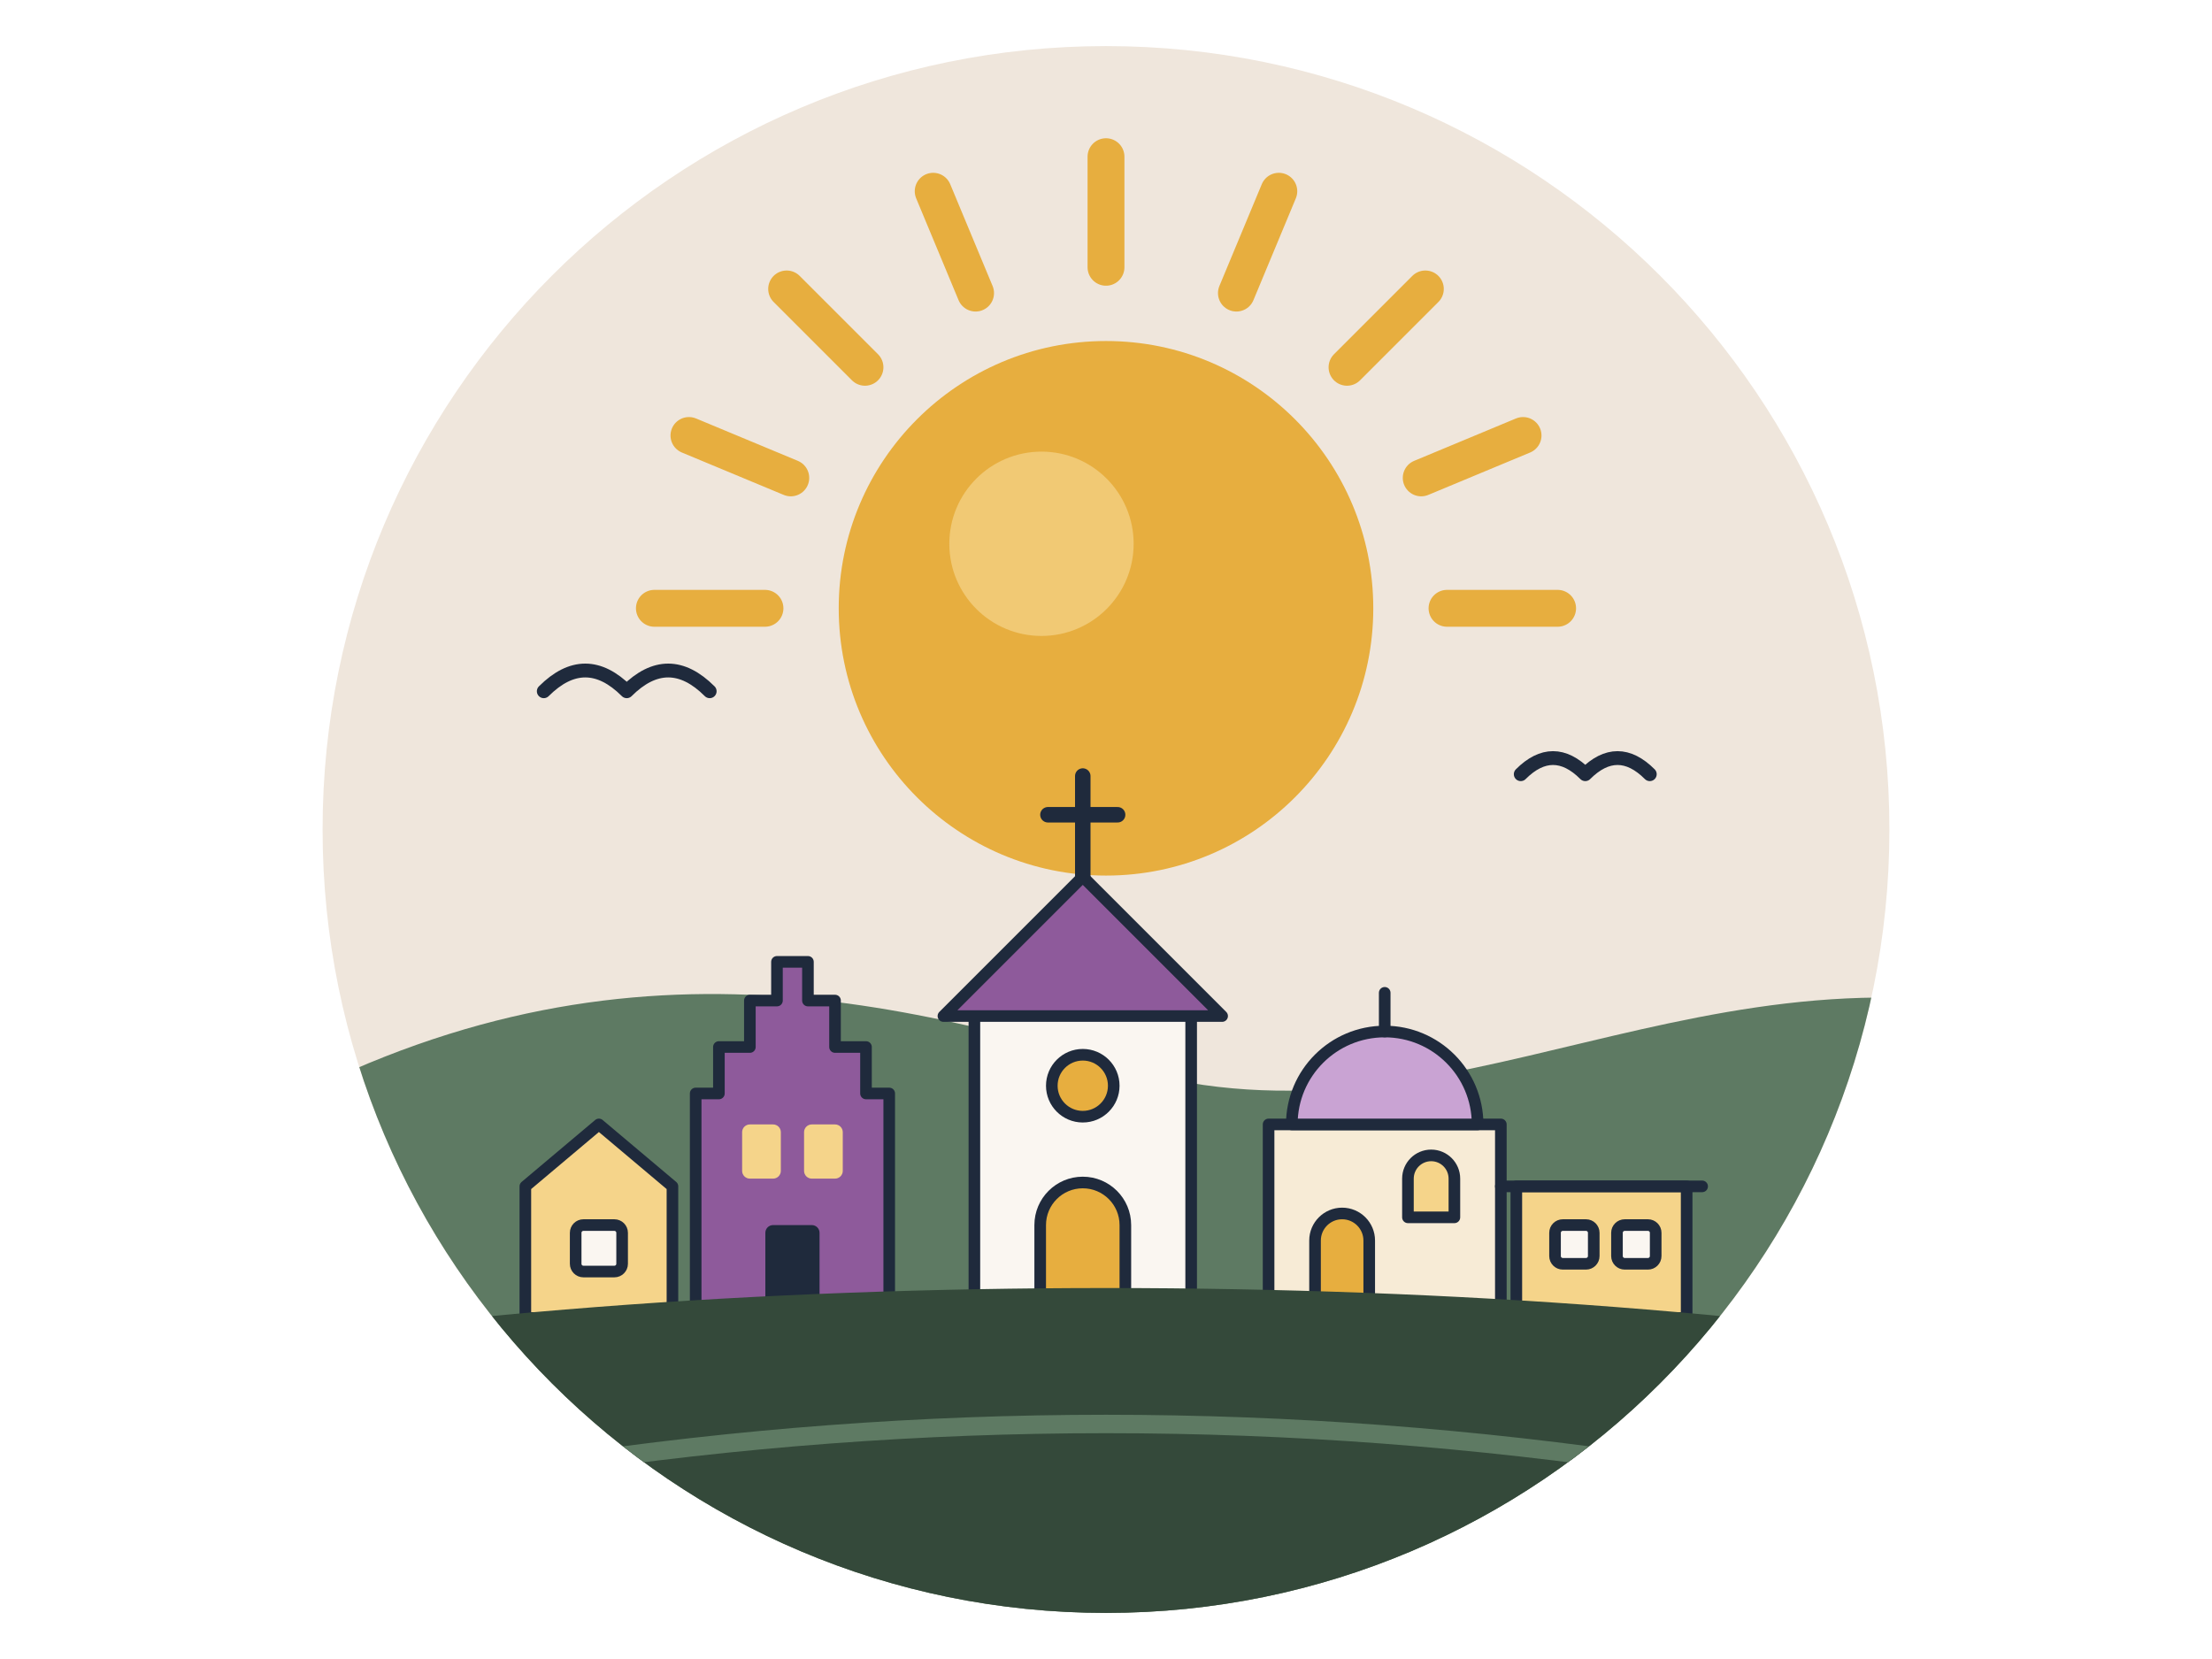
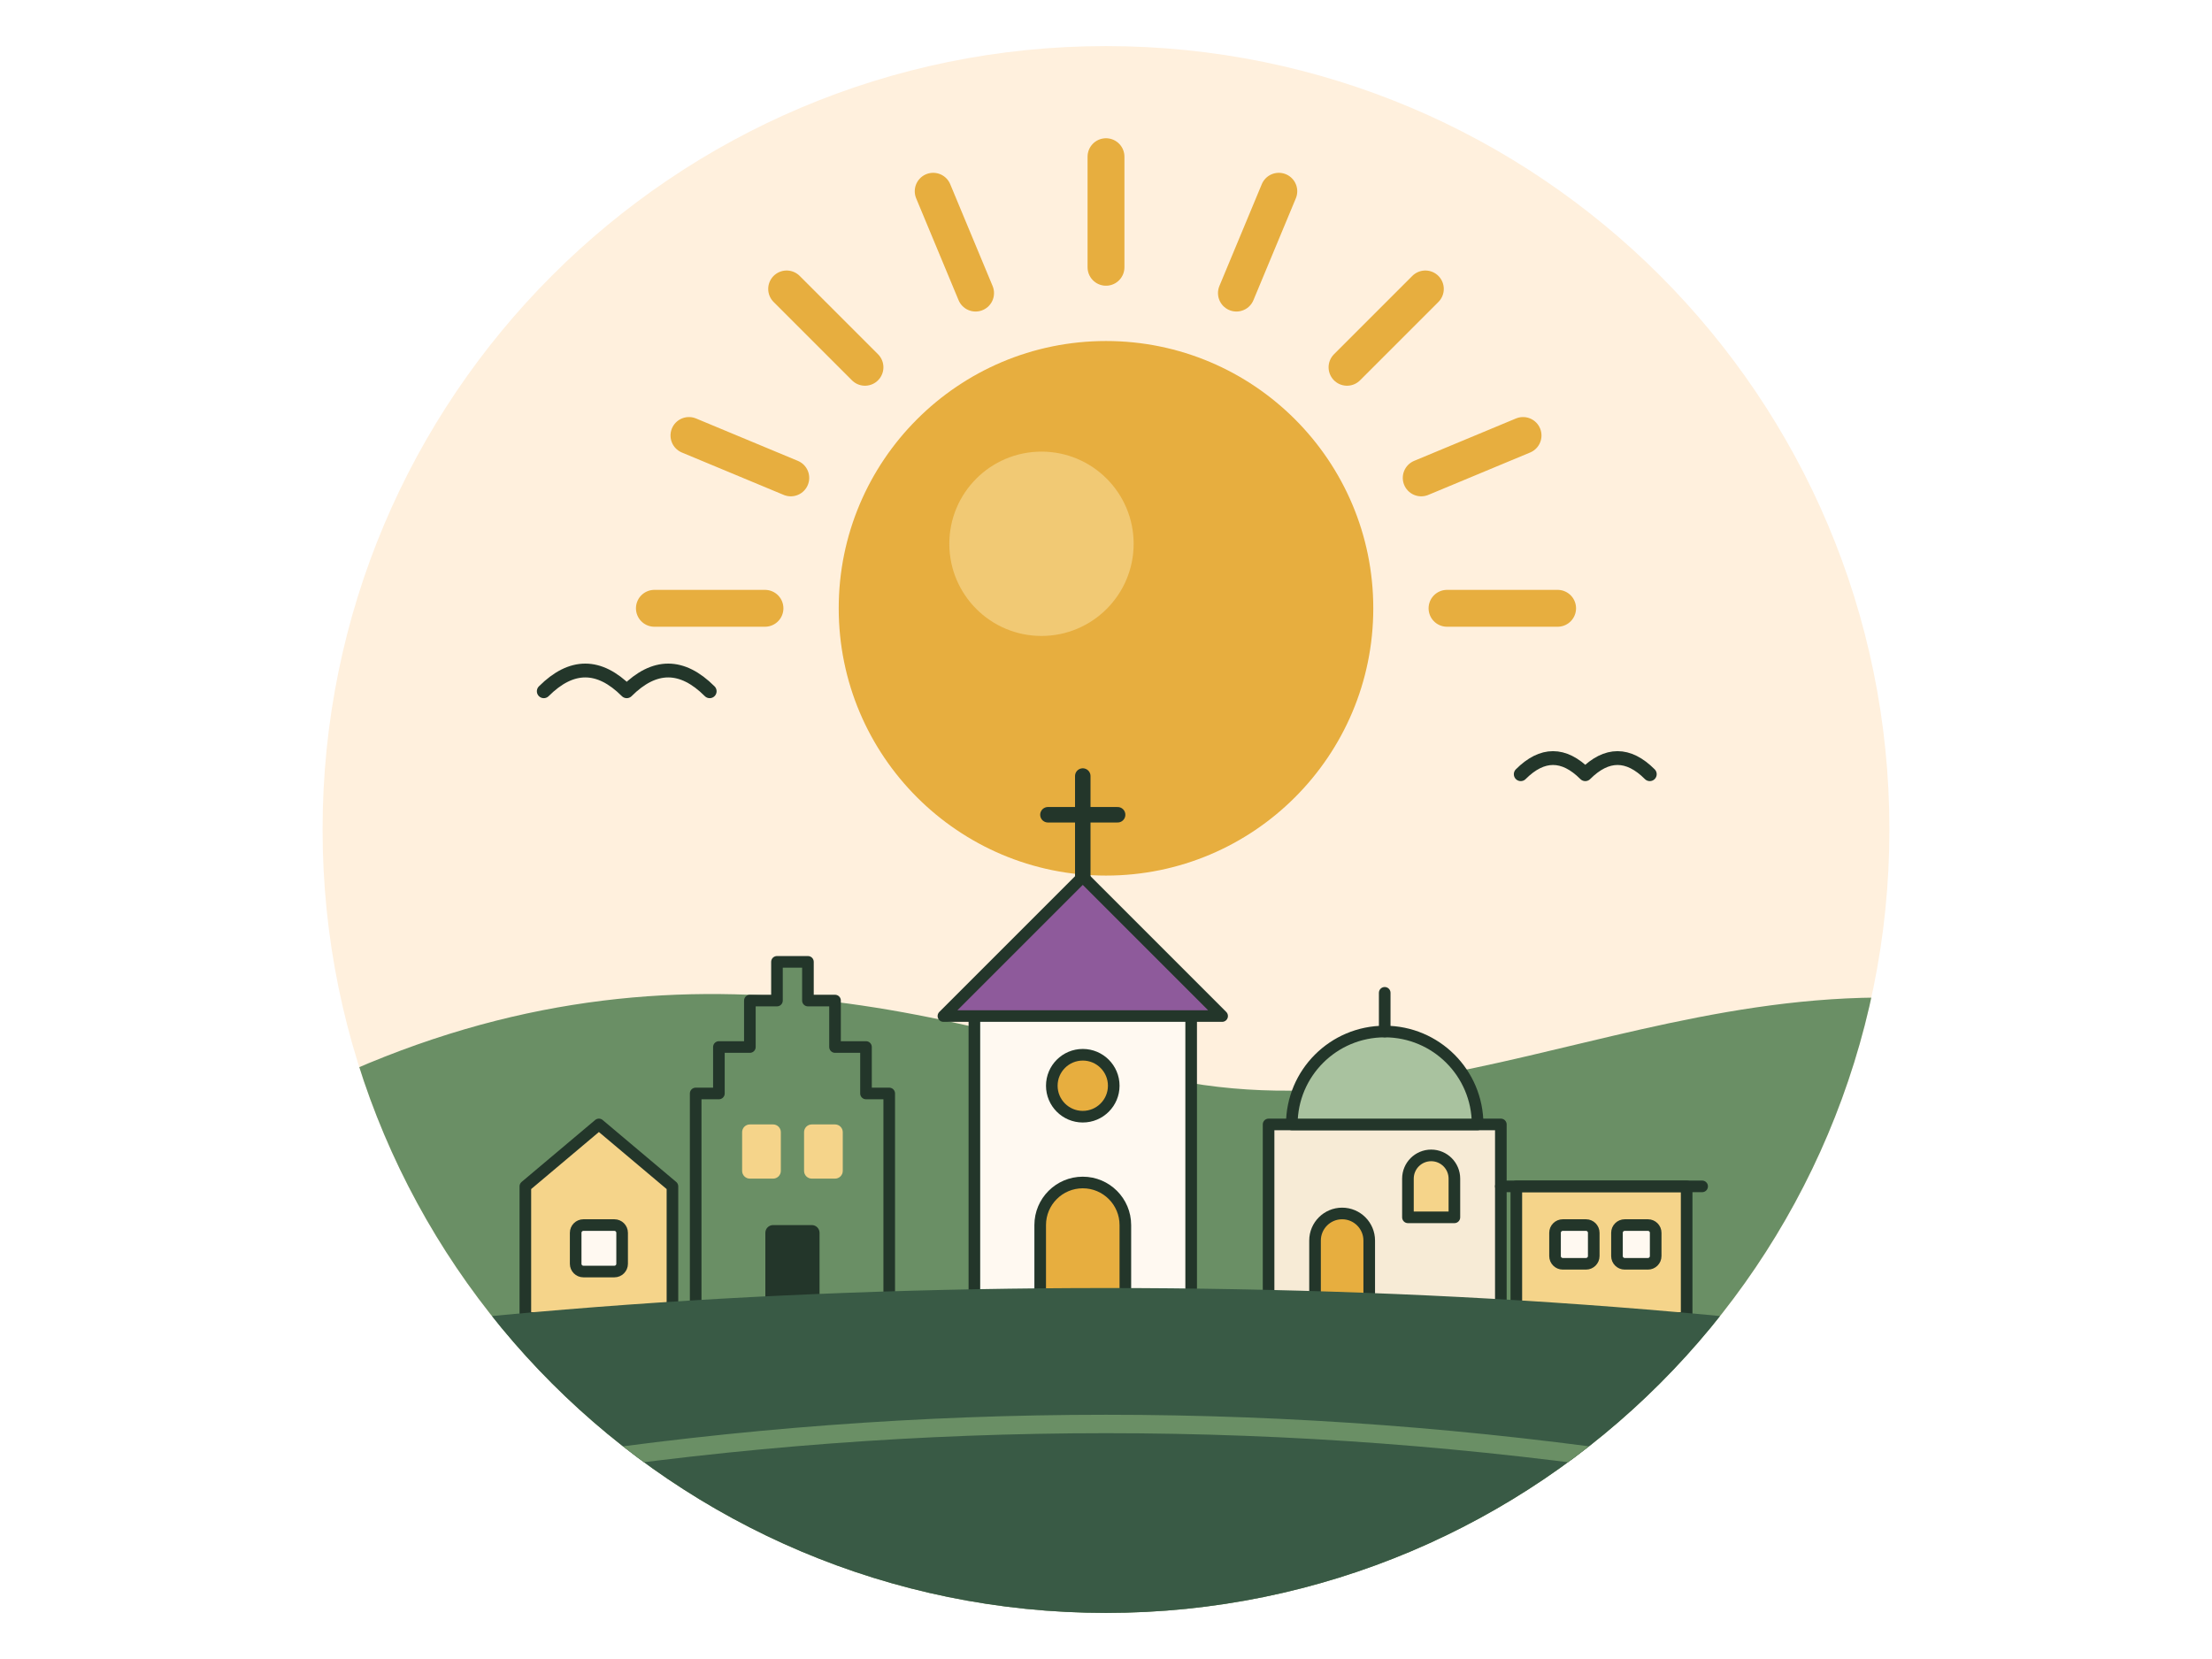
<svg xmlns="http://www.w3.org/2000/svg" viewBox="0 0 480 360" role="img" aria-label="Illustratie visie">
  <defs>
    <clipPath id="c">
      <circle cx="240" cy="180" r="170" />
    </clipPath>
  </defs>
-   <circle cx="240" cy="180" r="170" fill="#EFE6DC" />
+   <circle cx="240" cy="180" r="170" fill="#FFF0DD" />
  <g clip-path="url(#c)">
    <g stroke="#E7AE3F" stroke-width="8" stroke-linecap="round">
      <line x1="166.0" y1="132.0" x2="142.0" y2="132.0" />
      <line x1="171.6" y1="103.7" x2="149.5" y2="94.5" />
      <line x1="187.7" y1="79.7" x2="170.7" y2="62.7" />
      <line x1="211.7" y1="63.6" x2="202.5" y2="41.5" />
      <line x1="240.0" y1="58.0" x2="240.0" y2="34.0" />
      <line x1="268.3" y1="63.6" x2="277.5" y2="41.5" />
      <line x1="292.3" y1="79.7" x2="309.3" y2="62.7" />
      <line x1="308.4" y1="103.7" x2="330.5" y2="94.5" />
      <line x1="314.0" y1="132.0" x2="338.0" y2="132.0" />
    </g>
    <circle cx="240" cy="132" r="58" fill="#E7AE3F" />
    <circle cx="226" cy="118" r="20" fill="#F5D48A" opacity=".7" />
-     <path d="M118 150 q9 -9 18 0 q9 -9 18 0" fill="none" stroke="#1F2A3C" stroke-width="3" stroke-linejoin="round" stroke-linecap="round" />
-     <path d="M330 168 q7 -7 14 0 q7 -7 14 0" fill="none" stroke="#1F2A3C" stroke-width="3" stroke-linejoin="round" stroke-linecap="round" />
-     <path d="M40 252 C120 200 185 214 245 232 C315 252 370 200 450 222 V380 H40 Z" fill="#5E7A63" />
+     <path d="M118 150 q9 -9 18 0 q9 -9 18 0" fill="none" stroke="#23362A" stroke-width="3" stroke-linejoin="round" stroke-linecap="round" />
+     <path d="M330 168 q7 -7 14 0 q7 -7 14 0" fill="none" stroke="#23362A" stroke-width="3" stroke-linejoin="round" stroke-linecap="round" />
+     <path d="M40 252 C120 200 185 214 245 232 C315 252 370 200 450 222 V380 H40 Z" fill="#6A8F65" />
    <g transform="translate(240 286) scale(.84) translate(-246 -286)">
-       <path d="M140 286 V228 H146 V216 H154 V204 H161 V194 H169 V204 H176 V216 H184 V228 H190 V286 Z" fill="#8E5A9B" stroke="#1F2A3C" stroke-width="3" stroke-linejoin="round" stroke-linecap="round" />
+       <path d="M140 286 V228 H146 V216 H154 V204 H161 V194 H169 V204 H176 V216 H184 V228 H190 V286 Z" fill="#6A8F65" stroke="#23362A" stroke-width="3" stroke-linejoin="round" stroke-linecap="round" />
      <rect x="152" y="236" width="10" height="14" rx="2" fill="#F5D48A" />
      <rect x="168" y="236" width="10" height="14" rx="2" fill="#F5D48A" />
-       <rect x="158" y="262" width="14" height="24" rx="2" fill="#1F2A3C" />
-       <path d="M96 286 V252 L115 236 L134 252 V286 Z" fill="#F5D48A" stroke="#1F2A3C" stroke-width="3" stroke-linejoin="round" stroke-linecap="round" />
-       <rect x="109" y="262" width="12" height="12" rx="2" fill="#FAF6F1" stroke="#1F2A3C" stroke-width="3" stroke-linejoin="round" stroke-linecap="round" />
-       <path d="M212 286 V206 H268 V286 Z" fill="#FAF6F1" stroke="#1F2A3C" stroke-width="3" stroke-linejoin="round" stroke-linecap="round" />
-       <path d="M204 208 L240 172 L276 208 Z" fill="#8E5A9B" stroke="#1F2A3C" stroke-width="3" stroke-linejoin="round" stroke-linecap="round" />
-       <path d="M240 146 V172 M231 156 H249" fill="none" stroke="#1F2A3C" stroke-width="4" stroke-linecap="round" />
-       <circle cx="240" cy="226" r="8" fill="#E7AE3F" stroke="#1F2A3C" stroke-width="3" stroke-linejoin="round" stroke-linecap="round" />
-       <path d="M229 286 V262 a11 11 0 0 1 22 0 V286 Z" fill="#E7AE3F" stroke="#1F2A3C" stroke-width="3" stroke-linejoin="round" stroke-linecap="round" />
-       <path d="M288 286 V236 H348 V286 Z" fill="#F7EBD6" stroke="#1F2A3C" stroke-width="3" stroke-linejoin="round" stroke-linecap="round" />
-       <path d="M294 236 a24 24 0 0 1 48 0 Z" fill="#C9A3D3" stroke="#1F2A3C" stroke-width="3" stroke-linejoin="round" stroke-linecap="round" />
-       <path d="M318 212 V202" stroke="#1F2A3C" stroke-width="3" stroke-linecap="round" />
-       <path d="M300 286 V266 a7 7 0 0 1 14 0 V286" fill="#E7AE3F" stroke="#1F2A3C" stroke-width="3" stroke-linejoin="round" stroke-linecap="round" />
-       <path d="M324 260 V250 a6 6 0 0 1 12 0 V260 Z" fill="#F5D48A" stroke="#1F2A3C" stroke-width="3" stroke-linejoin="round" stroke-linecap="round" />
-       <path d="M352 286 V252 H396 V286 Z" fill="#F5D48A" stroke="#1F2A3C" stroke-width="3" stroke-linejoin="round" stroke-linecap="round" />
-       <path d="M348 252 H400" stroke="#1F2A3C" stroke-width="3" stroke-linejoin="round" stroke-linecap="round" />
-       <rect x="362" y="262" width="10" height="10" rx="2" fill="#FAF6F1" stroke="#1F2A3C" stroke-width="3" stroke-linejoin="round" stroke-linecap="round" />
-       <rect x="378" y="262" width="10" height="10" rx="2" fill="#FAF6F1" stroke="#1F2A3C" stroke-width="3" stroke-linejoin="round" stroke-linecap="round" />
+       <rect x="158" y="262" width="14" height="24" rx="2" fill="#23362A" />
+       <path d="M96 286 V252 L115 236 L134 252 V286 Z" fill="#F5D48A" stroke="#23362A" stroke-width="3" stroke-linejoin="round" stroke-linecap="round" />
+       <rect x="109" y="262" width="12" height="12" rx="2" fill="#FFF9F1" stroke="#23362A" stroke-width="3" stroke-linejoin="round" stroke-linecap="round" />
+       <path d="M212 286 V206 H268 V286 Z" fill="#FFF9F1" stroke="#23362A" stroke-width="3" stroke-linejoin="round" stroke-linecap="round" />
+       <path d="M204 208 L240 172 L276 208 Z" fill="#8E5A9B" stroke="#23362A" stroke-width="3" stroke-linejoin="round" stroke-linecap="round" />
+       <path d="M240 146 V172 M231 156 H249" fill="none" stroke="#23362A" stroke-width="4" stroke-linecap="round" />
+       <circle cx="240" cy="226" r="8" fill="#E7AE3F" stroke="#23362A" stroke-width="3" stroke-linejoin="round" stroke-linecap="round" />
+       <path d="M229 286 V262 a11 11 0 0 1 22 0 V286 Z" fill="#E7AE3F" stroke="#23362A" stroke-width="3" stroke-linejoin="round" stroke-linecap="round" />
+       <path d="M288 286 V236 H348 V286 Z" fill="#F7EBD6" stroke="#23362A" stroke-width="3" stroke-linejoin="round" stroke-linecap="round" />
+       <path d="M294 236 a24 24 0 0 1 48 0 Z" fill="#A9C29F" stroke="#23362A" stroke-width="3" stroke-linejoin="round" stroke-linecap="round" />
+       <path d="M318 212 V202" stroke="#23362A" stroke-width="3" stroke-linecap="round" />
+       <path d="M300 286 V266 a7 7 0 0 1 14 0 V286" fill="#E7AE3F" stroke="#23362A" stroke-width="3" stroke-linejoin="round" stroke-linecap="round" />
+       <path d="M324 260 V250 a6 6 0 0 1 12 0 V260 Z" fill="#F5D48A" stroke="#23362A" stroke-width="3" stroke-linejoin="round" stroke-linecap="round" />
+       <path d="M352 286 V252 H396 V286 Z" fill="#F5D48A" stroke="#23362A" stroke-width="3" stroke-linejoin="round" stroke-linecap="round" />
+       <path d="M348 252 H400" stroke="#23362A" stroke-width="3" stroke-linejoin="round" stroke-linecap="round" />
+       <rect x="362" y="262" width="10" height="10" rx="2" fill="#FFF9F1" stroke="#23362A" stroke-width="3" stroke-linejoin="round" stroke-linecap="round" />
+       <rect x="378" y="262" width="10" height="10" rx="2" fill="#FFF9F1" stroke="#23362A" stroke-width="3" stroke-linejoin="round" stroke-linecap="round" />
    </g>
-     <path d="M30 296 C150 274 330 274 450 296 V380 H30 Z" fill="#34493A" />
-     <path d="M120 318 C200 306 280 306 360 318" fill="none" stroke="#5E7A63" stroke-width="4" stroke-linecap="round" />
+     <path d="M30 296 C150 274 330 274 450 296 V380 H30 Z" fill="#395A45" />
+     <path d="M120 318 C200 306 280 306 360 318" fill="none" stroke="#6A8F65" stroke-width="4" stroke-linecap="round" />
  </g>
</svg>
